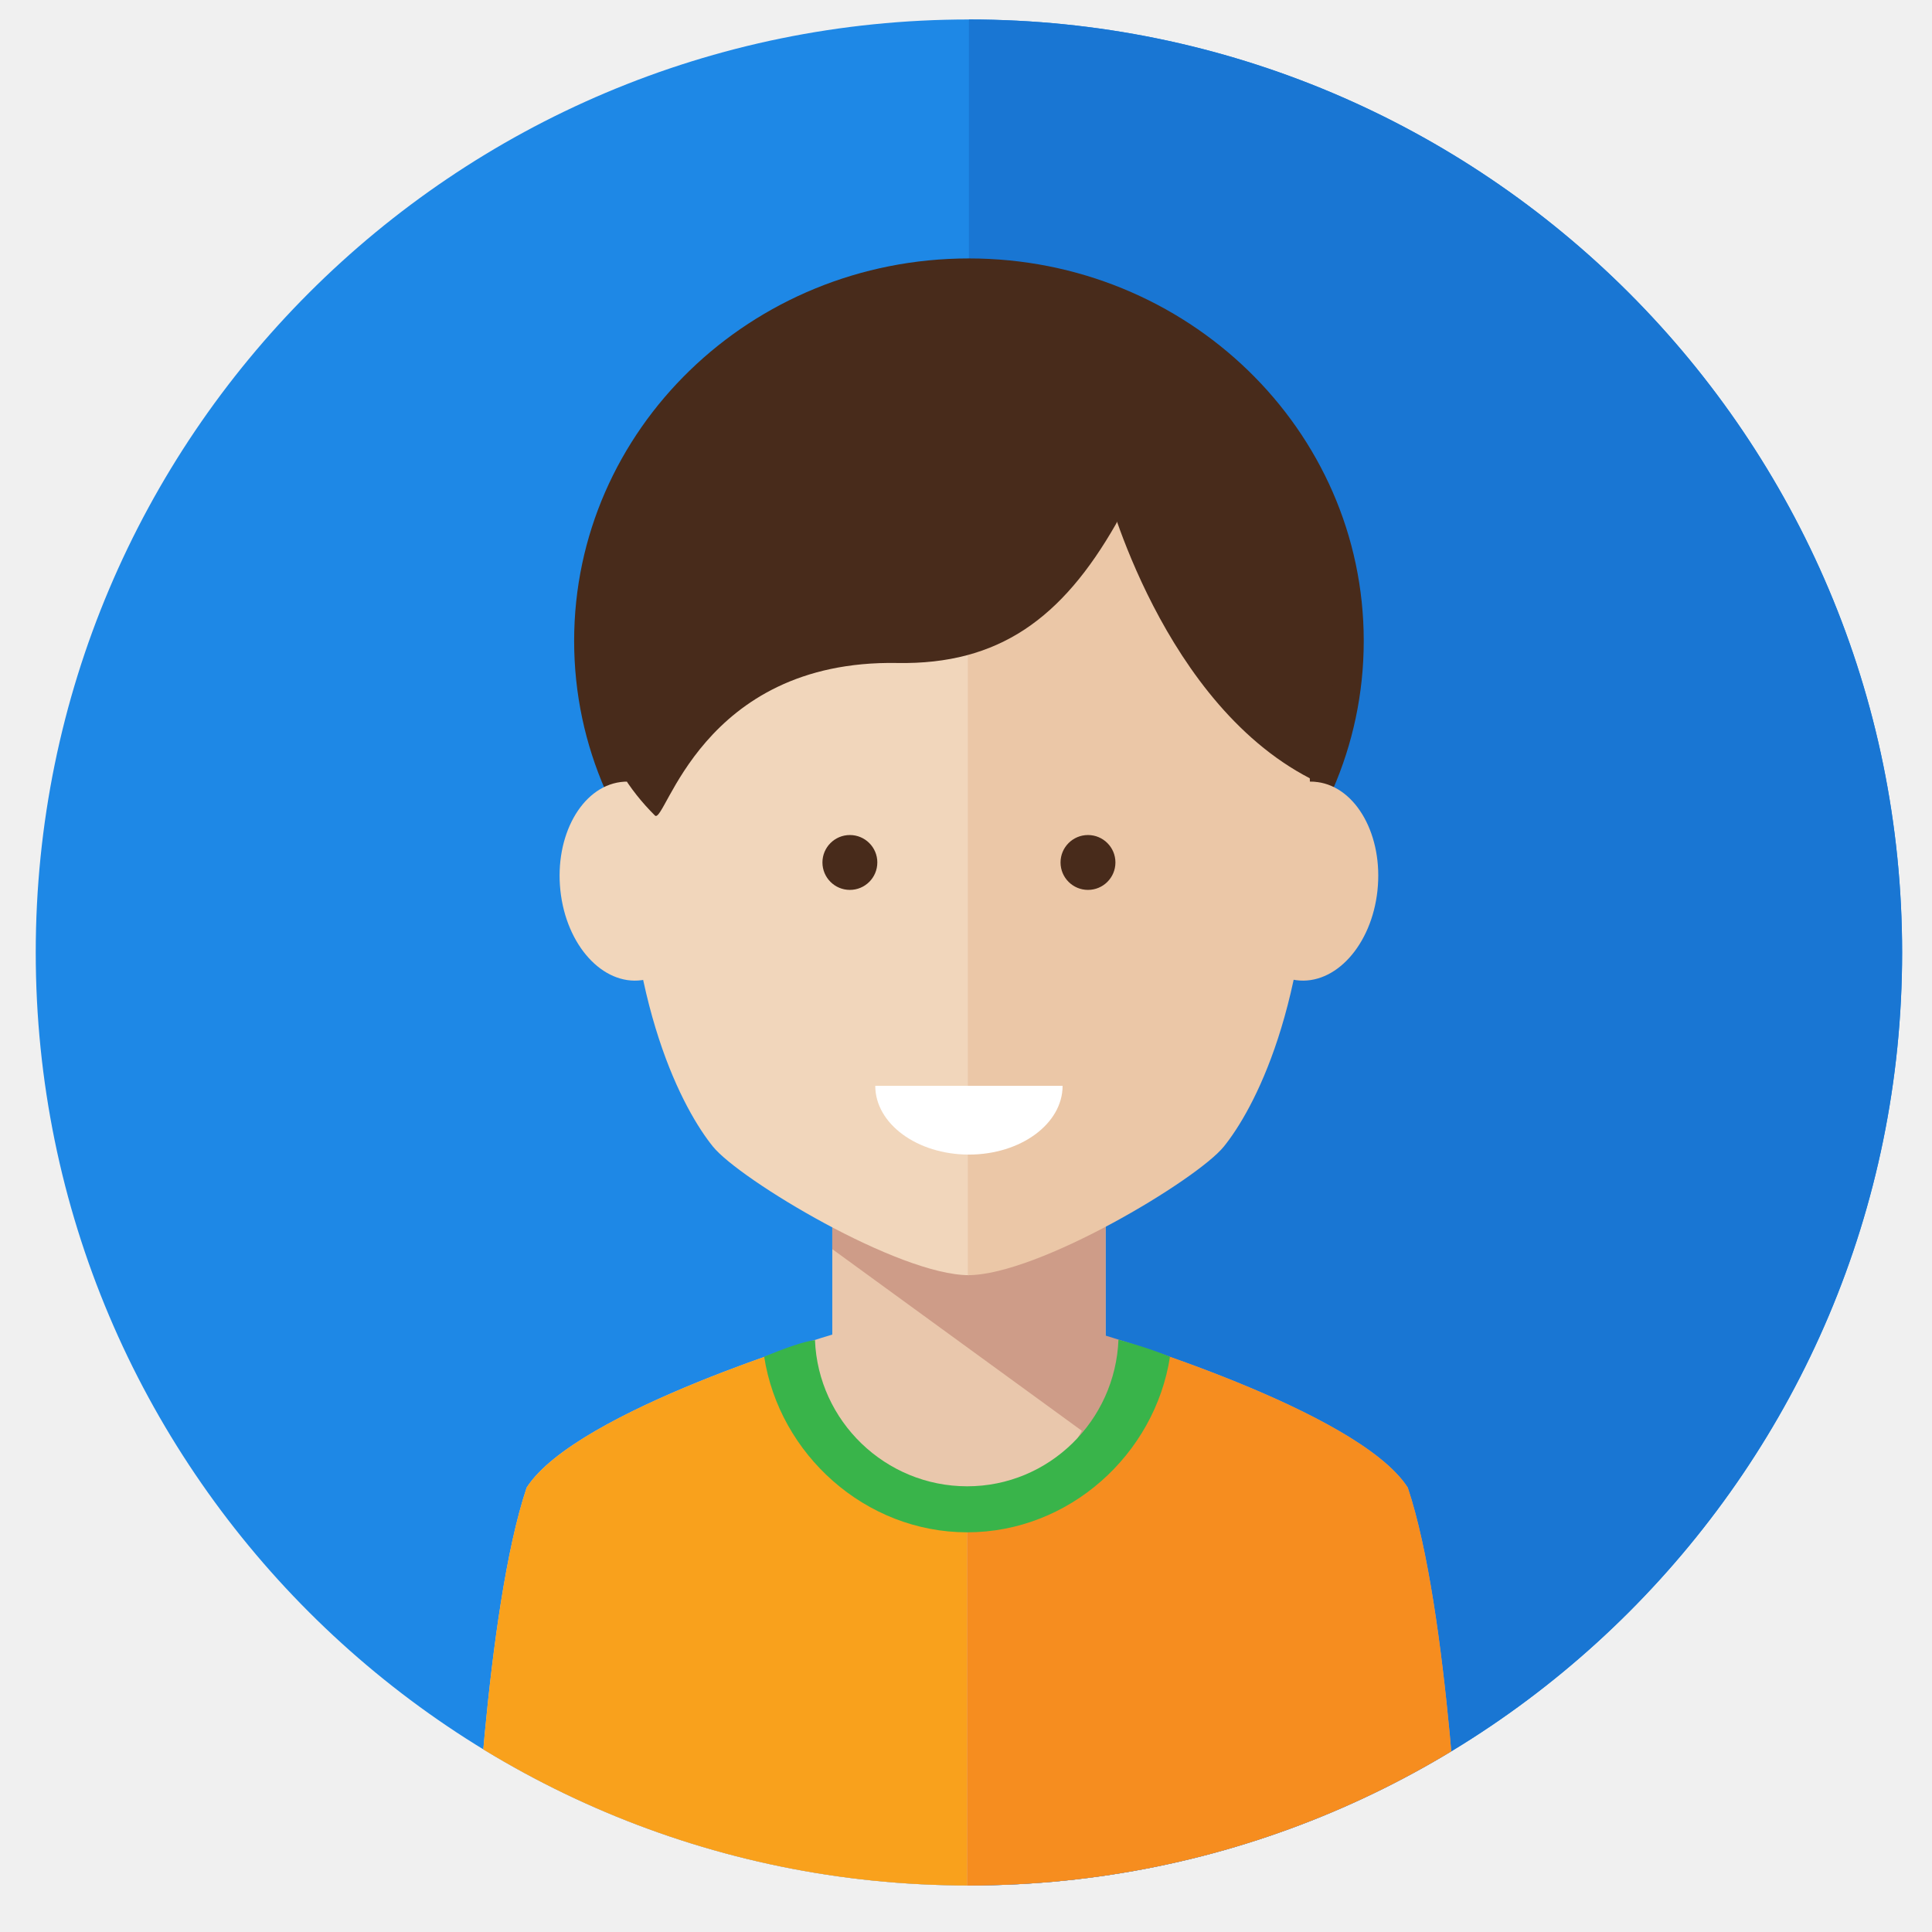
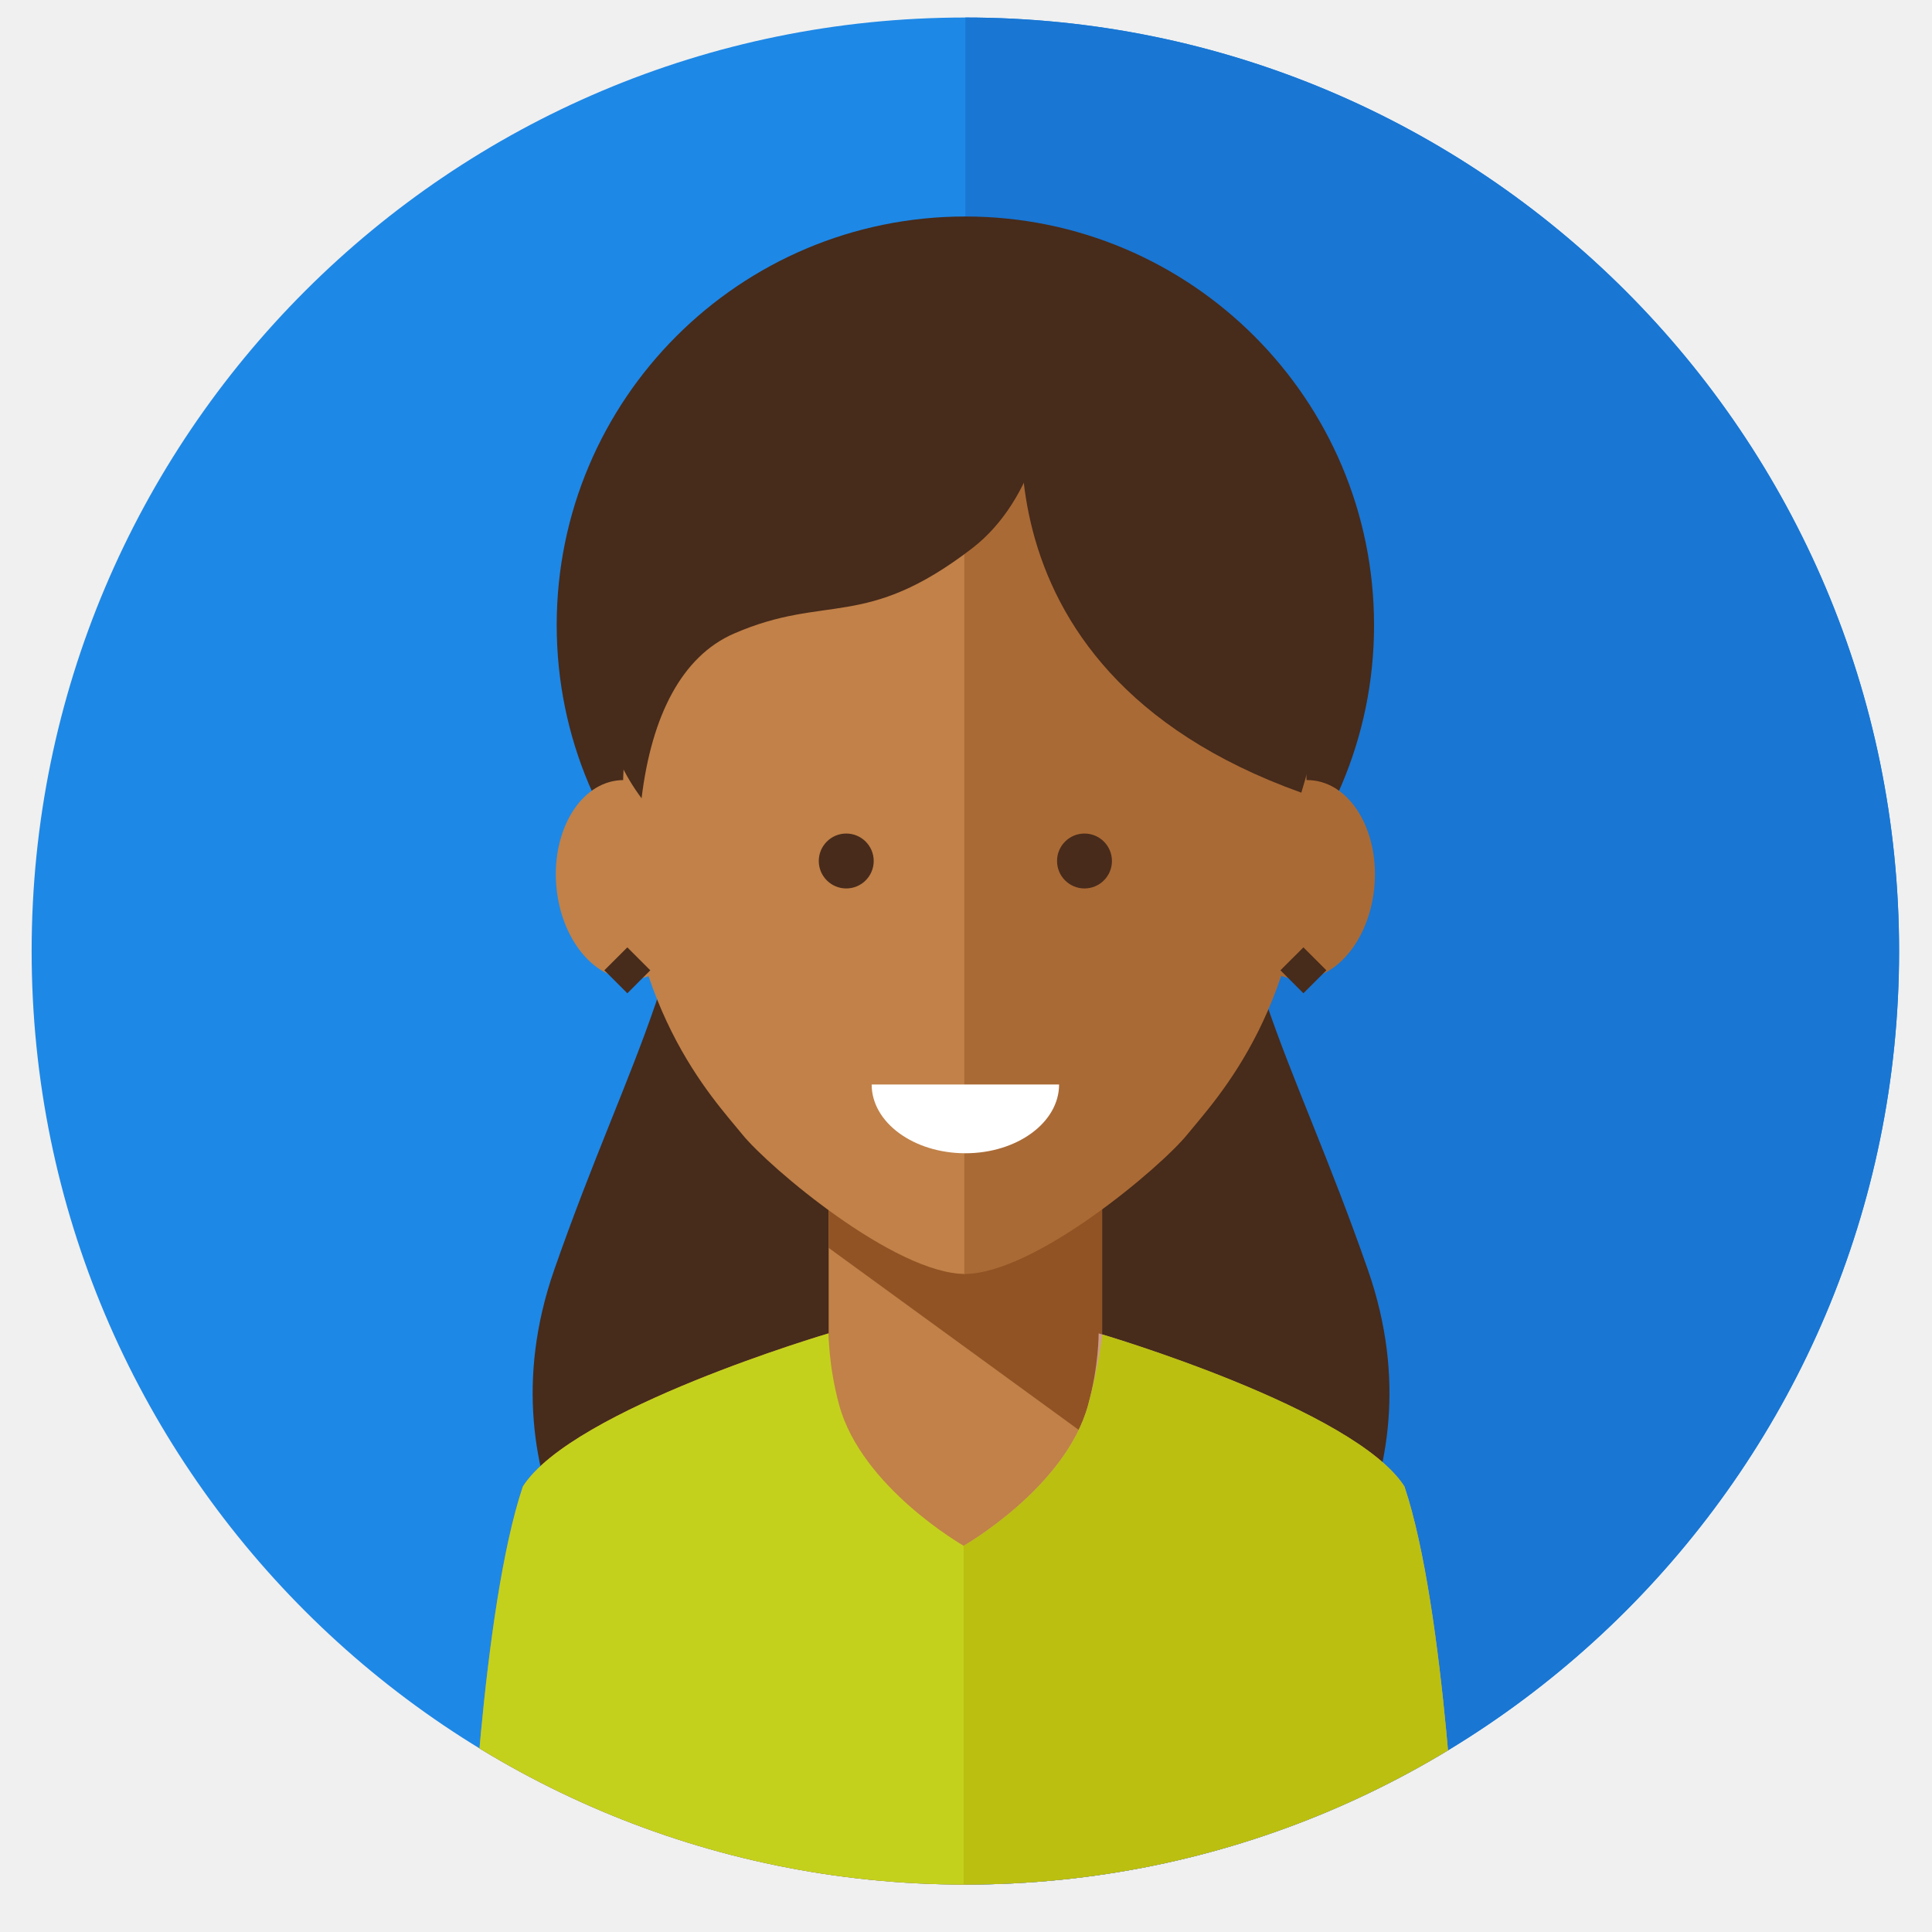
- <svg xmlns="http://www.w3.org/2000/svg" xmlns:xlink="http://www.w3.org/1999/xlink" width="253" height="253" viewBox="0 0 253 253">
+ <svg xmlns="http://www.w3.org/2000/svg" xmlns:xlink="http://www.w3.org/1999/xlink" width="255" height="255" viewBox="0 0 255 255">
  <defs>
-     <path id="a" d="M245.035 122.847c0-67.478-54.712-122.18-122.203-122.18C55.342.668.632 55.37.632 122.848c0 67.477 54.71 122.18 122.2 122.18 67.49 0 122.203-54.703 122.203-122.18" />
+     <path id="a" d="M247.76 124.31c0-68.05-55.176-123.216-123.24-123.216C56.46 1.094 1.284 56.26 1.284 124.31c0 68.05 55.176 123.215 123.238 123.215 68.064 0 123.24-55.166 123.24-123.216" />
  </defs>
  <g fill="none" fill-rule="evenodd">
-     <path d="M249.088 124.73c0-67.478-54.713-122.18-122.203-122.18C59.393 2.55 4.68 57.253 4.68 124.73c0 67.477 54.713 122.178 122.205 122.178 67.49 0 122.203-54.7 122.203-122.178" fill="#1E88E6" />
-     <path d="M249.088 124.73c0-67.478-54.713-122.18-122.203-122.18V246.91c67.49 0 122.203-54.7 122.203-122.178" fill="#1976D3" />
-     <g transform="translate(4.052 1.88)">
+     <path d="M250.657 125.528c0-68.05-55.177-123.216-123.24-123.216-68.062 0-123.24 55.166-123.24 123.216 0 68.048 55.178 123.213 123.24 123.213 68.063 0 123.24-55.164 123.24-123.212" fill="#1E88E6" />
+     <path d="M250.657 125.528c0-68.05-55.177-123.216-123.24-123.216v246.43c68.063 0 123.24-55.166 123.24-123.214" fill="#1976D3" />
+     <g transform="translate(2.896 1.216)">
      <mask id="b" fill="#fff">
        <use xlink:href="#a" />
      </mask>
-       <path d="M140.727 194.424l-18.12 50.82-17.67-50.82V155.19h35.79v39.234" fill="#E9C7AC" mask="url(#b)" />
-       <path d="M140.727 187.748l-35.79-26.053v-6.506h35.79v32.558" fill="#CE9C88" mask="url(#b)" />
-       <path d="M122.606 245.243v-48.87s-13.352-3.31-16.294-14.12c-1.414-5.198-1.374-9.368-1.374-9.368s-33.504 9.858-40.023 20.04c-5.42 16.14-6.91 52.318-6.91 52.318h64.6" fill="#E9C7AC" mask="url(#b)" />
-       <path d="M122.606 245.243v-48.87s13.35-3.31 16.295-14.12c1.414-5.198 1.374-9.368 1.374-9.368s33.505 9.858 40.023 20.04c5.423 16.14 6.91 52.318 6.91 52.318h-64.6" fill="#CE9C88" mask="url(#b)" />
-       <path d="M122.606 245.243v-48.87s-20.73-3.433-23.208-21.72c-9.802 3.283-29.63 10.69-34.483 18.27-5.42 16.142-6.91 52.32-6.91 52.32h64.6" fill="#F9A11C" mask="url(#b)" />
-       <path d="M122.606 245.243v-48.87s20.13-2.24 23.874-21.497c10.008 3.39 29.07 10.633 33.817 18.048 5.423 16.14 6.91 52.32 6.91 52.32h-64.6" fill="#F68D1F" mask="url(#b)" />
-       <path d="M174.533 82.05c0-27.662-23.15-50.088-51.7-50.088-28.553 0-51.7 22.426-51.7 50.087 0 27.66 23.147 50.086 51.7 50.086 28.55 0 51.7-22.425 51.7-50.087" fill="#482B1B" mask="url(#b)" />
-       <path d="M122.833 49.628c-17.376 0-44.856 9.57-44.856 54.415 0 25.892 7.54 39.538 11.337 44.23 3.497 4.317 24.303 16.834 33.52 16.834V49.627" fill="#F1D6BB" mask="url(#b)" />
-       <path d="M69.333 114.736c-.767-7.165 2.76-13.525 7.87-14.204 5.114-.68 9.88 4.58 10.646 11.745.766 7.162-2.76 13.52-7.872 14.2-5.114.68-9.878-4.578-10.645-11.74" fill="#F1D6BB" mask="url(#b)" />
-       <path d="M122.69 49.628c17.377 0 44.856 9.57 44.856 54.415 0 25.892-7.54 39.538-11.34 44.23-3.492 4.317-24.3 16.834-33.515 16.834V49.627" fill="#EBC7A7" mask="url(#b)" />
-       <path d="M176.33 114.736c.77-7.165-2.758-13.525-7.867-14.204-5.115-.68-9.88 4.58-10.646 11.745-.768 7.162 2.757 13.52 7.87 14.2 5.114.68 9.878-4.578 10.644-11.74" fill="#EBC7A7" mask="url(#b)" />
-       <path d="M122.833 149.315c6.775 0 12.264-4.03 12.264-9.002h-24.53c0 4.972 5.492 9.002 12.266 9.002" fill="#FFF" mask="url(#b)" />
-       <path d="M120.304 36.725c-31.75 0-41.403 26.95-41.403 39.36-8.55 11.516-3.882 22.183 2.81 28.828 1.352 1.342 5.93-20.426 31.738-19.973 13.32.234 21.59-5.866 28.636-18.198 8.7-16.514-2.158-30.017-21.78-30.017" fill="#482B1B" mask="url(#b)" />
-       <path d="M140.727 61.672s7.418 29.18 27.736 38.86c3.616-26.23 5.752-20.705 0-34.52-5.752-13.812-27.736-24.07-27.736-24.07v19.73M142.016 111.06c0 1.986-1.608 3.594-3.594 3.594-1.985 0-3.594-1.608-3.594-3.593 0-1.983 1.61-3.592 3.594-3.592 1.986 0 3.594 1.61 3.594 3.593M110.835 111.06c0 1.986-1.608 3.594-3.594 3.594-1.984 0-3.593-1.608-3.593-3.593 0-1.983 1.61-3.592 3.594-3.592 1.987 0 3.595 1.61 3.595 3.593" fill="#482B1B" mask="url(#b)" />
-       <path d="M96.018 175.777c1.984 12.795 13.234 23.003 26.588 23.003 13.352 0 24.57-10.192 26.554-22.987-2.682-1.097-5.073-1.766-6.747-2.242-.407 10.615-9.092 19.203-19.807 19.203-10.715 0-19.526-8.534-19.934-19.148-1.56.203-3.97 1.076-6.654 2.172" fill="#39B44A" mask="url(#b)" />
+       <path d="M124.52 215.21H80.43s-20.348-19.668-10.173-48.83c10.174-29.16 18.992-40.687 19.67-71.882h34.594V215.21" fill="#472B1B" mask="url(#b)" />
+       <path d="M123.382 215.21h44.092s20.35-19.668 10.173-48.83c-10.173-29.16-18.993-40.687-19.67-71.882h-34.595V215.21" fill="#472B1B" mask="url(#b)" />
+       <path d="M142.567 196.493l-18.274 51.25-17.818-51.25v-39.567h36.092v39.567" fill="#C18148" mask="url(#b)" />
+       <path d="M142.567 189.76l-36.092-26.273v-6.56h36.092v32.834" fill="#915324" mask="url(#b)" />
+       <path d="M124.293 247.742v-44.936s-13.465-7.684-16.432-18.588c-1.425-5.24-1.385-9.447-1.385-9.447s-33.788 9.944-40.362 20.21c-5.467 16.277-6.968 52.762-6.968 52.762h65.148" fill="#C18148" mask="url(#b)" />
+       <path d="M124.293 247.742v-44.936s13.462-7.684 16.433-18.588c1.425-5.24 1.385-9.447 1.385-9.447s33.79 9.944 40.363 20.21c5.47 16.277 6.97 52.762 6.97 52.762h-65.15" fill="#CE9C88" mask="url(#b)" />
+       <path d="M124.293 247.742v-44.936s-13.465-7.684-16.432-18.588c-1.425-5.24-1.385-9.447-1.385-9.447s-33.788 9.944-40.362 20.21c-5.467 16.277-6.968 52.762-6.968 52.762h65.148" fill="#C4D11C" mask="url(#b)" />
+       <path d="M124.293 247.742v-44.936s13.462-7.684 16.433-18.588c1.425-5.24 1.88-9.3 1.88-9.3s33.294 9.796 39.867 20.063c5.47 16.277 6.97 52.762 6.97 52.762h-65.15" fill="#BBBF10" mask="url(#b)" />
+       <path d="M178.46 81.288c0-29.785-24.15-53.93-53.94-53.93-29.787 0-53.938 24.145-53.938 53.93 0 29.782 24.15 53.925 53.94 53.925 29.788 0 53.94-24.143 53.94-53.925" fill="#472B1B" mask="url(#b)" />
+       <path d="M124.52 50.47c-17.52 0-45.234 9.652-45.234 54.875 0 26.113 11.954 38.425 15.783 43.156 3.525 4.354 20.158 18.43 29.45 18.43V50.47" fill="#C18148" mask="url(#b)" />
+       <path d="M70.57 116.13c-.775-7.226 2.78-13.64 7.934-14.325 5.16-.684 9.964 4.62 10.737 11.844.775 7.223-2.78 13.635-7.936 14.32-5.157.685-9.962-4.616-10.735-11.84" fill="#C18148" mask="url(#b)" />
+       <path d="M124.38 50.47c17.522 0 45.234 9.652 45.234 54.875 0 26.113-11.955 38.425-15.785 43.156-3.523 4.354-20.16 18.43-29.45 18.43V50.47" fill="#AA6A35" mask="url(#b)" />
+       <path d="M178.474 116.13c.774-7.226-2.782-13.64-7.935-14.325-5.16-.684-9.965 4.62-10.74 11.844-.772 7.223 2.783 13.635 7.94 14.32 5.156.685 9.96-4.616 10.734-11.84" fill="#AA6A35" mask="url(#b)" />
+       <path d="M124.52 151c6.833 0 12.37-4.063 12.37-9.077h-24.737c0 5.014 5.537 9.077 12.368 9.077" fill="#FFF" mask="url(#b)" />
+       <path d="M123.926 36.24c-.84-.106-1.716-.18-2.657-.187 0 0-29.6 2.215-37.836 40.755-3.956 2.965-11.204 14.496-1.65 27.343 1.318-10.868 5.302-18.743 12.192-21.74 12.225-5.317 17.26-.377 31.428-11.246 8.274-6.35 11.248-19.115 9.418-26.25-3.29-8.86-11.69-8.53-10.896-8.673" fill="#472B1B" mask="url(#b)" />
+       <path d="M132.95 46.95s-10.668 39.794 35.913 56.456c11.16-36.427-9.23-60.19-35.913-56.456" fill="#472B1B" mask="url(#b)" />
+       <path d="M143.868 112.424c0 2-1.622 3.624-3.625 3.624-2.002 0-3.624-1.624-3.624-3.624s1.62-3.624 3.623-3.624 3.625 1.623 3.625 3.624M112.423 112.424c0 2-1.623 3.624-3.625 3.624s-3.625-1.624-3.625-3.624 1.623-3.624 3.625-3.624 3.625 1.623 3.625 3.624" fill="#482B1B" mask="url(#b)" />
+       <path d="M82.936 126.853l-3.03 3.03-3.034-3.03 3.033-3.03 3.03 3.03M172.17 126.853l-3.032 3.03-3.033-3.03 3.033-3.03 3.032 3.03" fill="#472B1B" mask="url(#b)" />
    </g>
  </g>
</svg>
